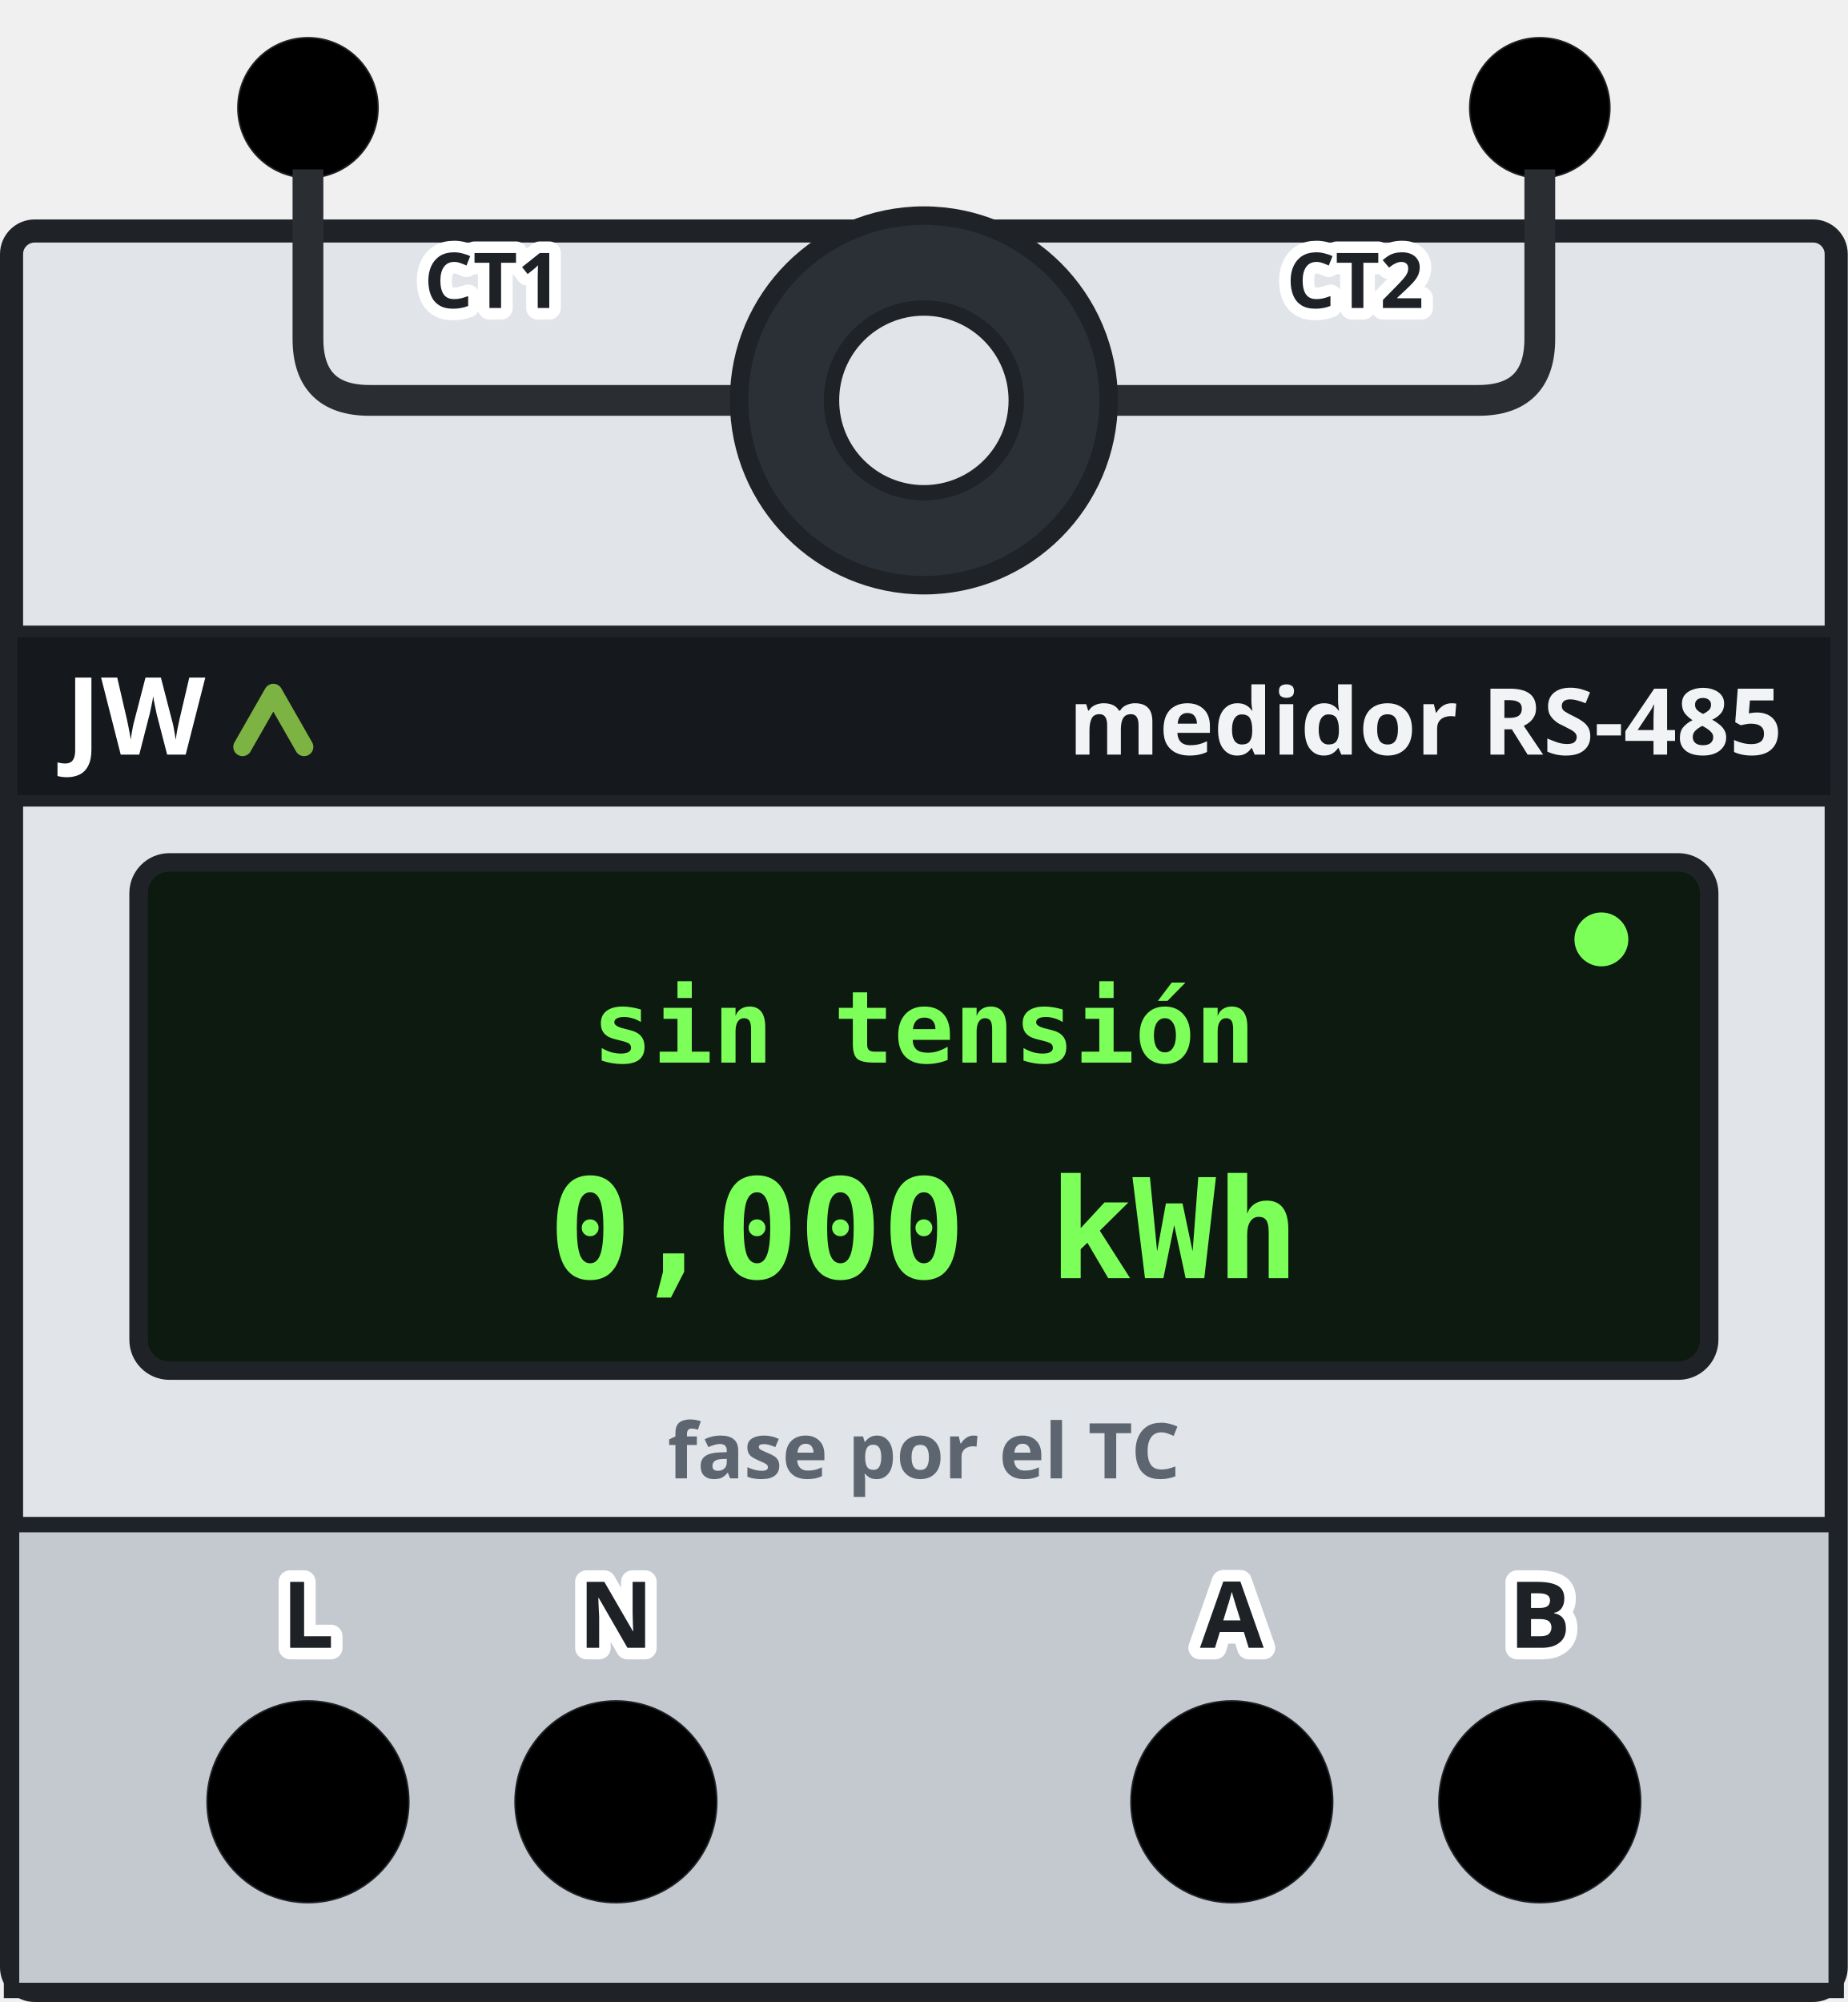
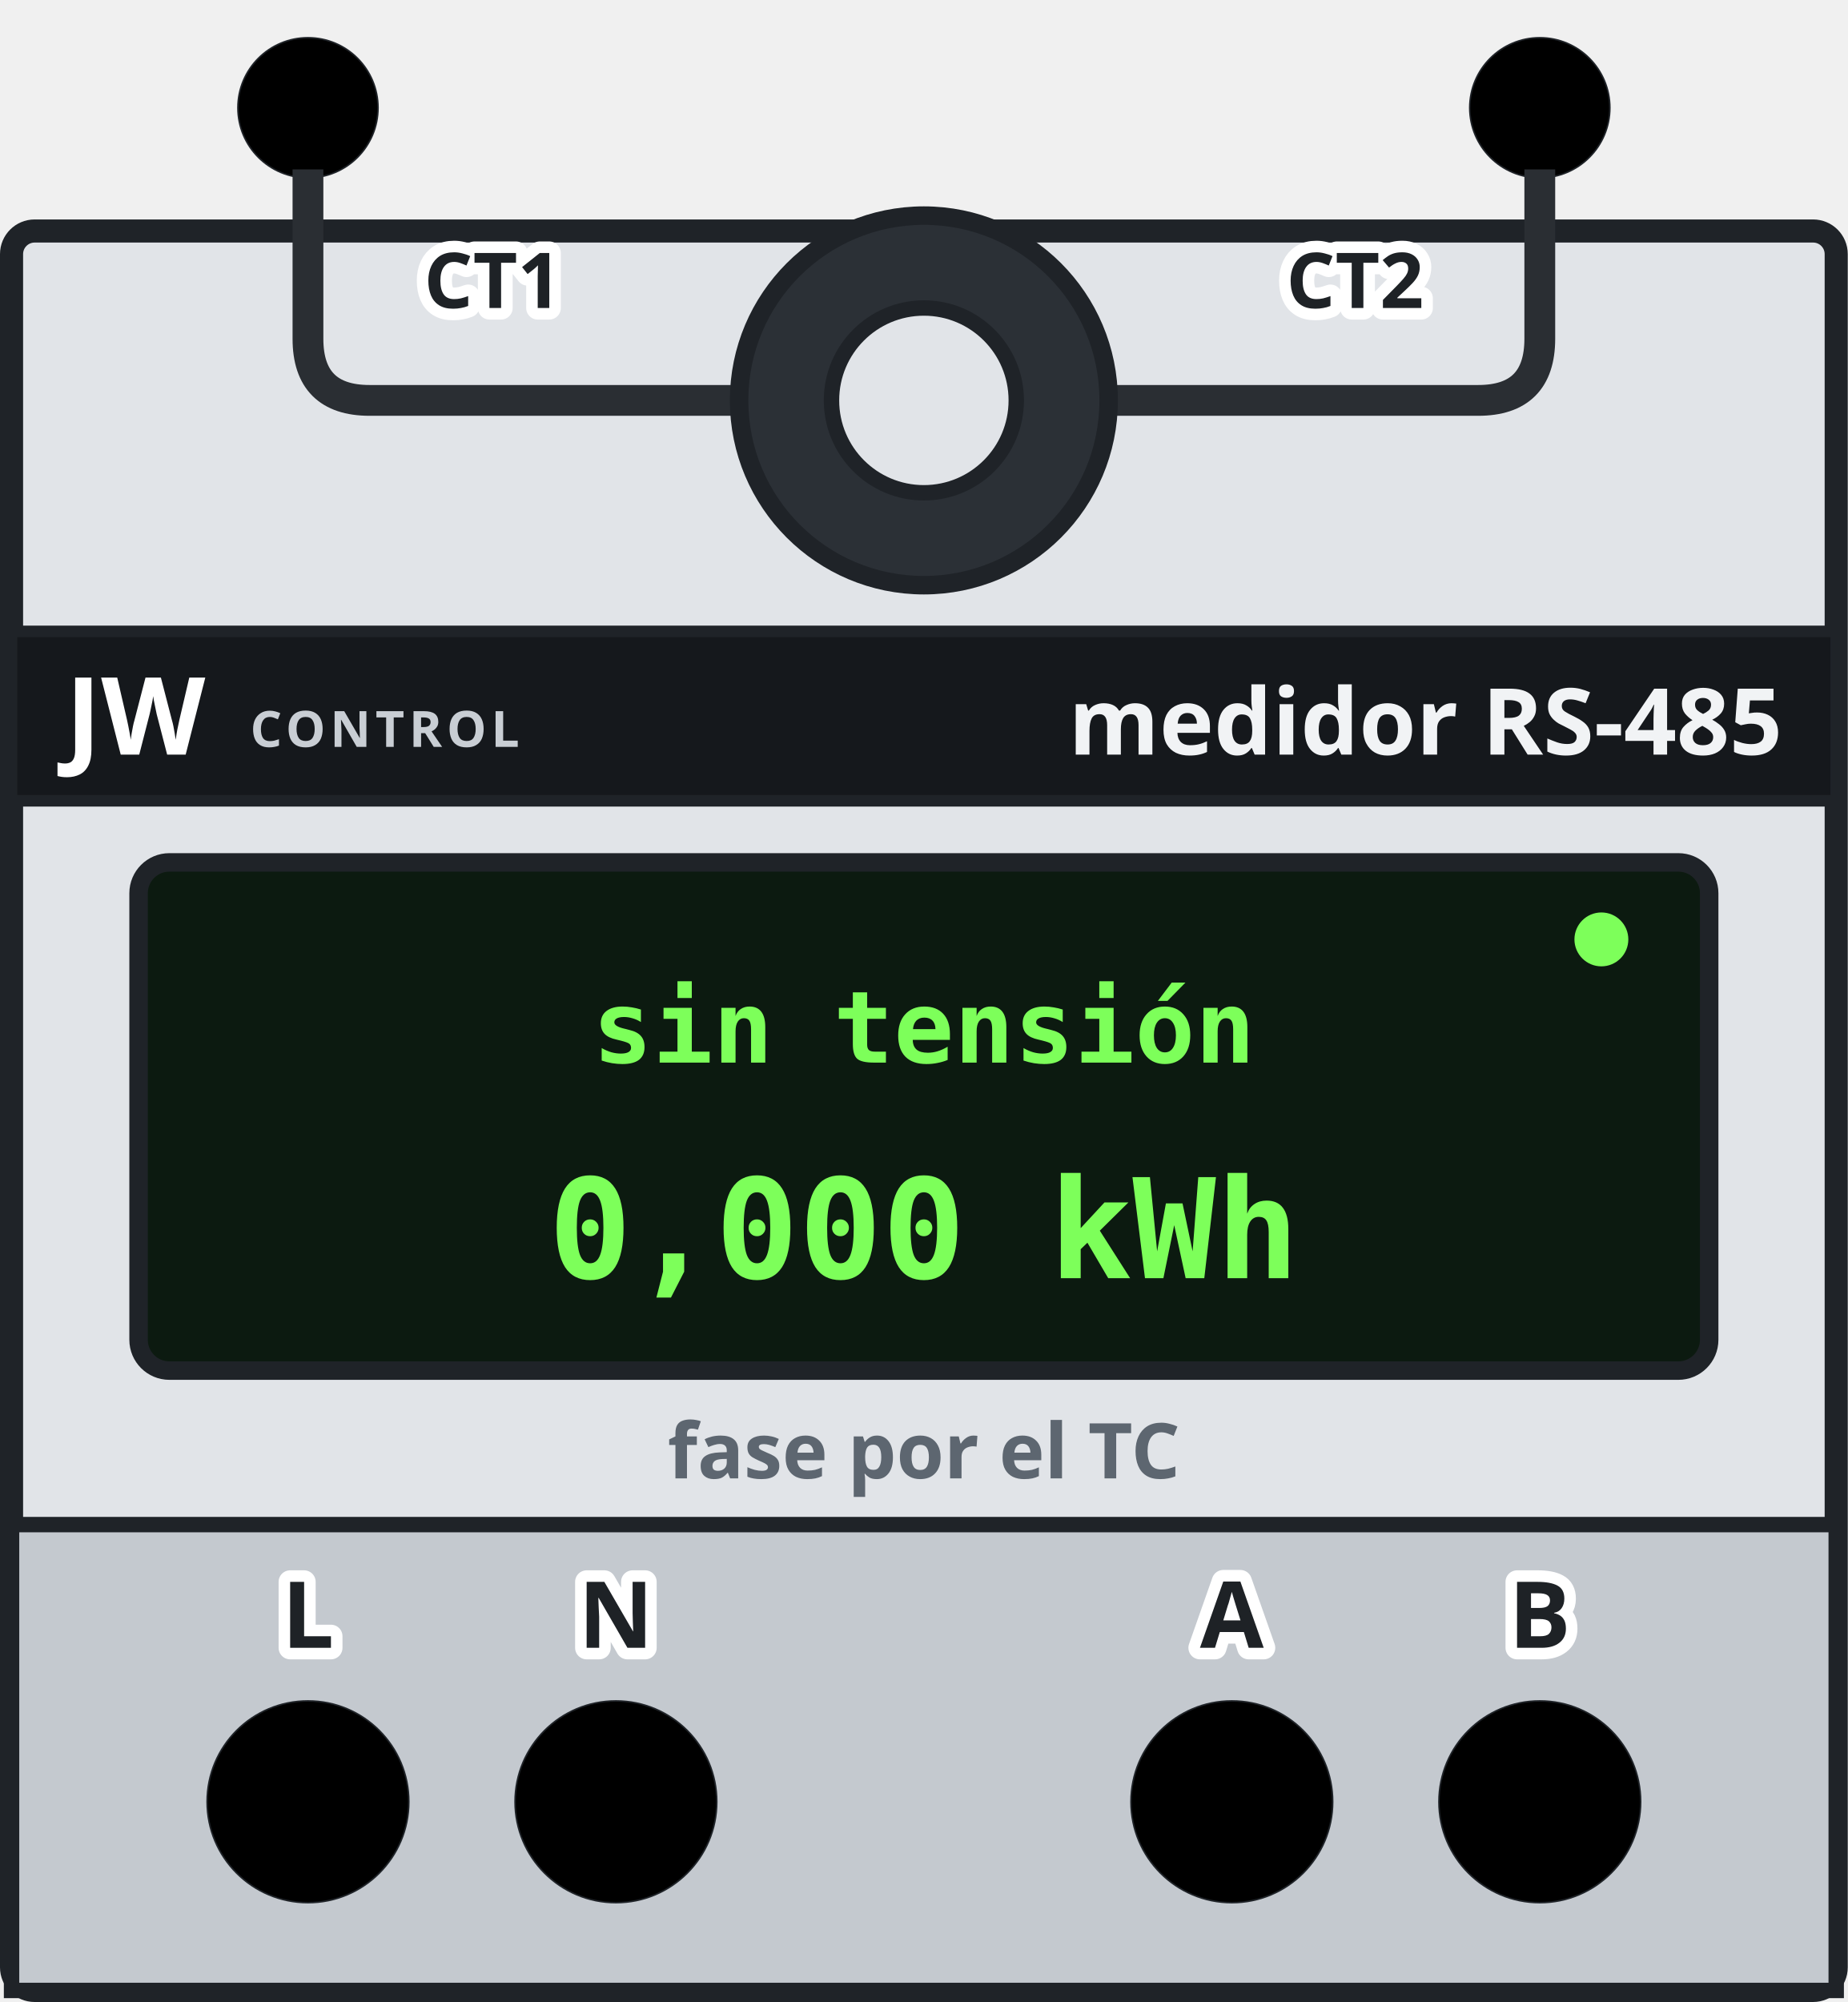
<svg xmlns="http://www.w3.org/2000/svg" viewBox="0 0 240 260" width="240" height="260" font-family="Segoe UI,Noto Sans,Arial,sans-serif">
  <rect x="1.5" y="30" width="237" height="228.5" rx="3" fill="#e1e4e8" stroke="#1f2328" stroke-width="3" />
  <rect x="1.5" y="198" width="237" height="60.5" fill="#c4c9cf" stroke="#1f2328" stroke-width="2" />
  <circle cx="40" cy="14" r="8" fill="#fbfbfc" stroke="#1f2328" stroke-width="2.4" />
  <circle cx="40" cy="14" r="4.8" fill="none" stroke="#a3aab2" stroke-width="1.2" />
  <path d="M35.6 14h8.8 M40 9.6v8.8" fill="none" stroke="#2a2e33" stroke-width="3.4" stroke-linecap="round" />
  <circle class="jw-term" data-term="CT1" cx="40" cy="14" r="9" />
  <circle cx="200" cy="14" r="8" fill="#fbfbfc" stroke="#1f2328" stroke-width="2.4" />
  <circle cx="200" cy="14" r="4.8" fill="none" stroke="#a3aab2" stroke-width="1.2" />
  <path d="M195.6 14h8.8 M200 9.6v8.8" fill="none" stroke="#2a2e33" stroke-width="3.4" stroke-linecap="round" />
  <circle class="jw-term" data-term="CT2" cx="200" cy="14" r="9" />
  <path d="M40 22 V44 Q40 52 48 52 H96 M200 22 V44 Q200 52 192 52 H144" fill="none" stroke="#2a2e33" stroke-width="4" />
  <circle cx="120" cy="52" r="24" fill="#2b3036" stroke="#1f2328" stroke-width="2.4" />
  <circle cx="120" cy="52" r="12" fill="#e1e4e8" stroke="#1f2328" stroke-width="2" />
  <text x="120" y="80" font-size="1" font-weight="600" fill="#2b3138" text-anchor="middle" />
  <text x="64" y="40" font-size="10" font-weight="800" fill="#1e2226" text-anchor="middle" stroke="#ffffff" stroke-width="3" paint-order="stroke" stroke-linejoin="round">CT1</text>
  <text x="176" y="40" font-size="10" font-weight="800" fill="#1e2226" text-anchor="middle" stroke="#ffffff" stroke-width="3" paint-order="stroke" stroke-linejoin="round">CT2</text>
  <rect x="1.5" y="82" width="237" height="22" fill="#15181c" stroke="#1f2328" stroke-width="1.5" />
  <text x="8.5" y="98" font-size="14" font-weight="900" fill="#fff" text-anchor="start">JW</text>
-   <path d="M31.5 97 l4 -7 l4 7" fill="none" stroke="#7cb342" stroke-width="2.4" stroke-linecap="round" stroke-linejoin="round" />
+   <text x="32.5" y="97" font-size="6.5" font-weight="800" fill="#c9ced4" text-anchor="start" letter-spacing=".6">CONTROL</text>
  <text x="231.5" y="98" font-size="12" font-weight="800" fill="#f1f3f5" text-anchor="end">medidor RS-485</text>
  <rect x="18" y="112" width="204" height="66" rx="4" fill="#0c1a10" stroke="#1f2328" stroke-width="2.4" />
  <g data-show="out.powered">
    <circle cx="208" cy="122" r="3.5" fill="#7dff5a" stroke="none" stroke-width="0" />
  </g>
  <text x="120" y="138" font-size="13" font-weight="700" fill="#7dff5a" text-anchor="middle" font-family="Consolas,DejaVu Sans Mono,monospace" data-text="out.lectura">sin tensión</text>
  <text x="120" y="166" font-size="18" font-weight="800" fill="#7dff5a" text-anchor="middle" font-family="Consolas,DejaVu Sans Mono,monospace" data-text="out.kwh:d3:kWh">0,000 kWh</text>
  <text x="120" y="192" font-size="10" font-weight="800" fill="#5d6670" text-anchor="middle">fase por el TC</text>
  <circle cx="40" cy="234" r="12" fill="#fbfbfc" stroke="#1f2328" stroke-width="2.4" />
  <circle cx="40" cy="234" r="8.8" fill="none" stroke="#a3aab2" stroke-width="1.2" />
  <path d="M33.4 234h13.2 M40 227.4v13.2" fill="none" stroke="#2a2e33" stroke-width="3.4" stroke-linecap="round" />
  <circle class="jw-term" data-term="L" cx="40" cy="234" r="13" data-side="b" />
  <text x="40" y="214" font-size="12" font-weight="800" fill="#1e2226" text-anchor="middle" stroke="#ffffff" stroke-width="3" paint-order="stroke" stroke-linejoin="round">L</text>
  <circle cx="80" cy="234" r="12" fill="#fbfbfc" stroke="#1f2328" stroke-width="2.4" />
  <circle cx="80" cy="234" r="8.8" fill="none" stroke="#a3aab2" stroke-width="1.2" />
  <path d="M73.4 234h13.2 M80 227.4v13.2" fill="none" stroke="#2a2e33" stroke-width="3.4" stroke-linecap="round" />
  <circle class="jw-term" data-term="N" cx="80" cy="234" r="13" data-side="b" />
  <text x="80" y="214" font-size="12" font-weight="800" fill="#1e2226" text-anchor="middle" stroke="#ffffff" stroke-width="3" paint-order="stroke" stroke-linejoin="round">N</text>
  <circle cx="160" cy="234" r="12" fill="#fbfbfc" stroke="#1f2328" stroke-width="2.4" />
  <circle cx="160" cy="234" r="8.8" fill="none" stroke="#a3aab2" stroke-width="1.2" />
  <path d="M153.4 234h13.2 M160 227.4v13.2" fill="none" stroke="#2a2e33" stroke-width="3.4" stroke-linecap="round" />
  <circle class="jw-term" data-term="A" cx="160" cy="234" r="13" data-side="b" />
  <text x="160" y="214" font-size="12" font-weight="800" fill="#1e2226" text-anchor="middle" stroke="#ffffff" stroke-width="3" paint-order="stroke" stroke-linejoin="round">A</text>
  <circle cx="200" cy="234" r="12" fill="#fbfbfc" stroke="#1f2328" stroke-width="2.4" />
  <circle cx="200" cy="234" r="8.8" fill="none" stroke="#a3aab2" stroke-width="1.2" />
  <path d="M193.4 234h13.2 M200 227.4v13.2" fill="none" stroke="#2a2e33" stroke-width="3.4" stroke-linecap="round" />
  <circle class="jw-term" data-term="B" cx="200" cy="234" r="13" data-side="b" />
  <text x="200" y="214" font-size="12" font-weight="800" fill="#1e2226" text-anchor="middle" stroke="#ffffff" stroke-width="3" paint-order="stroke" stroke-linejoin="round">B</text>
</svg>
